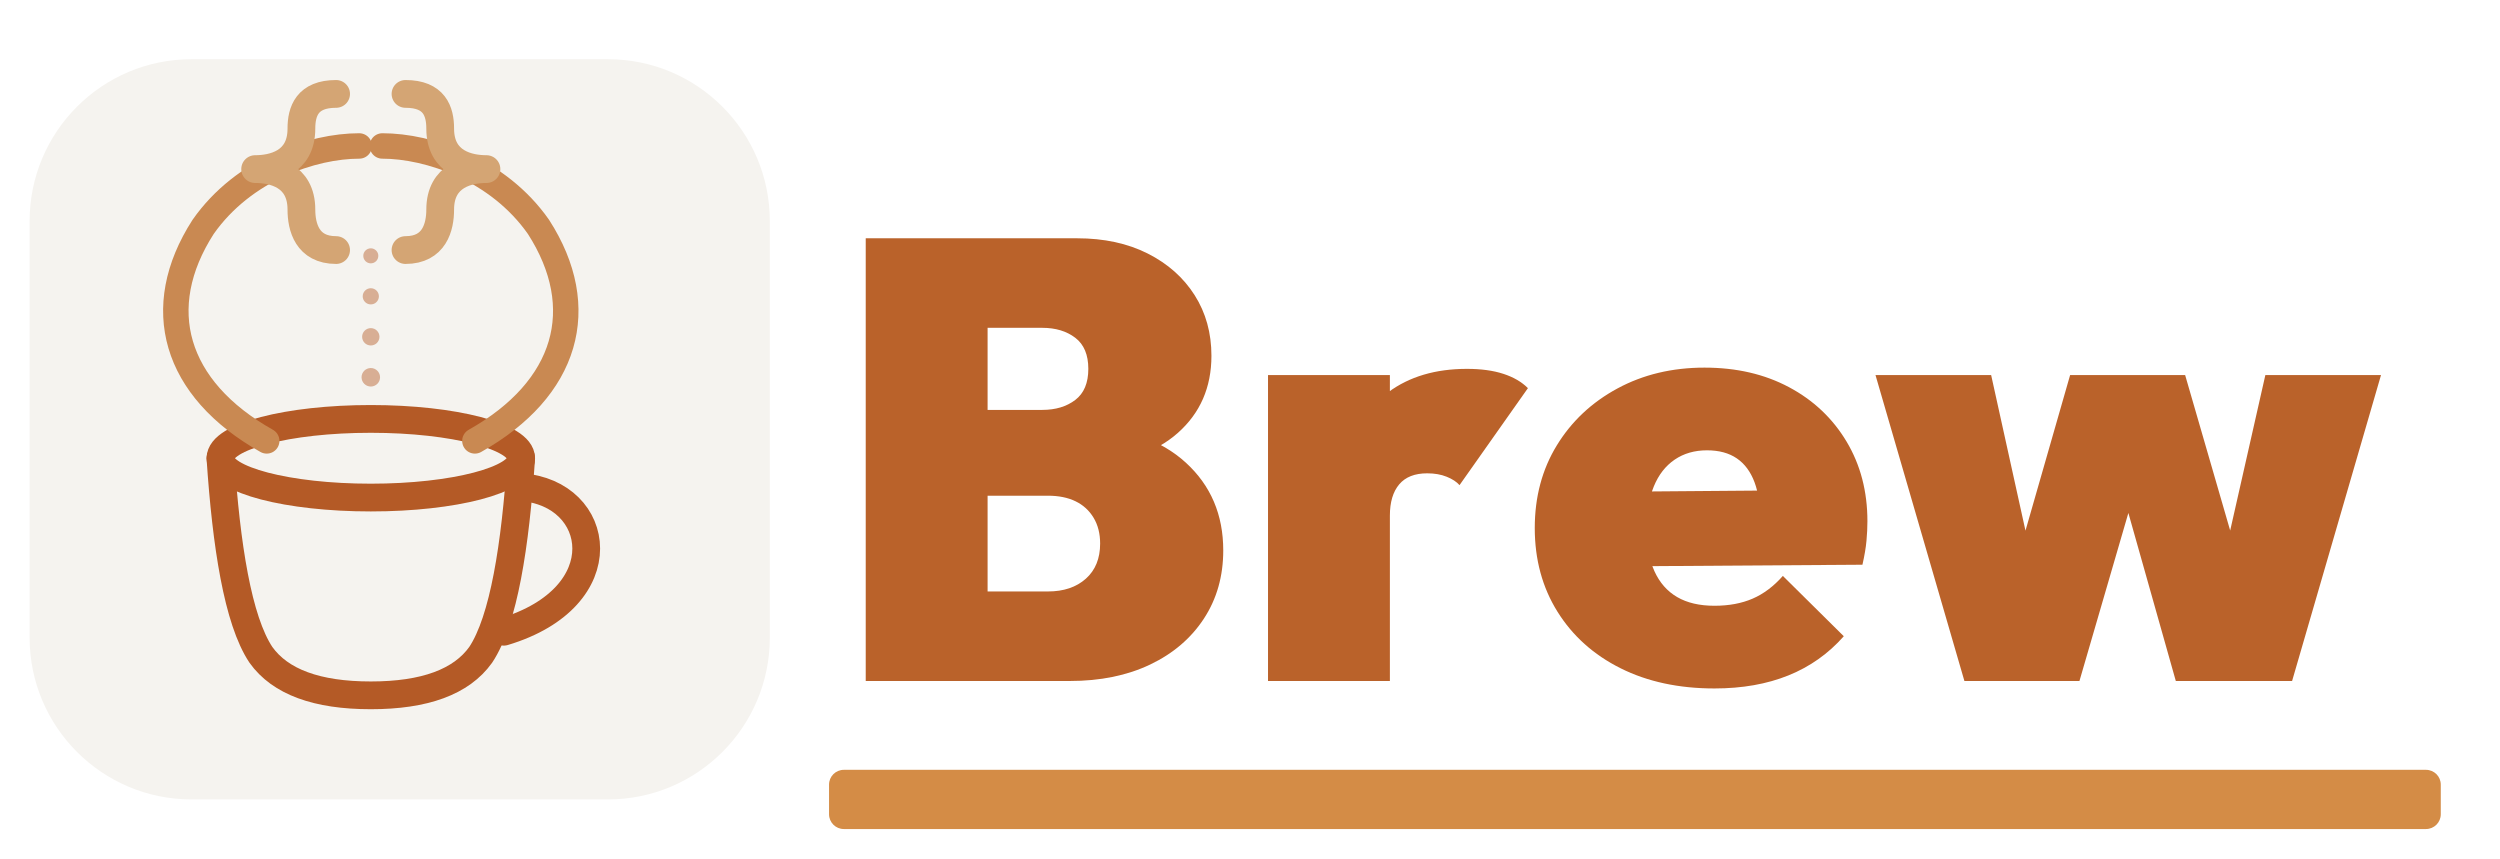
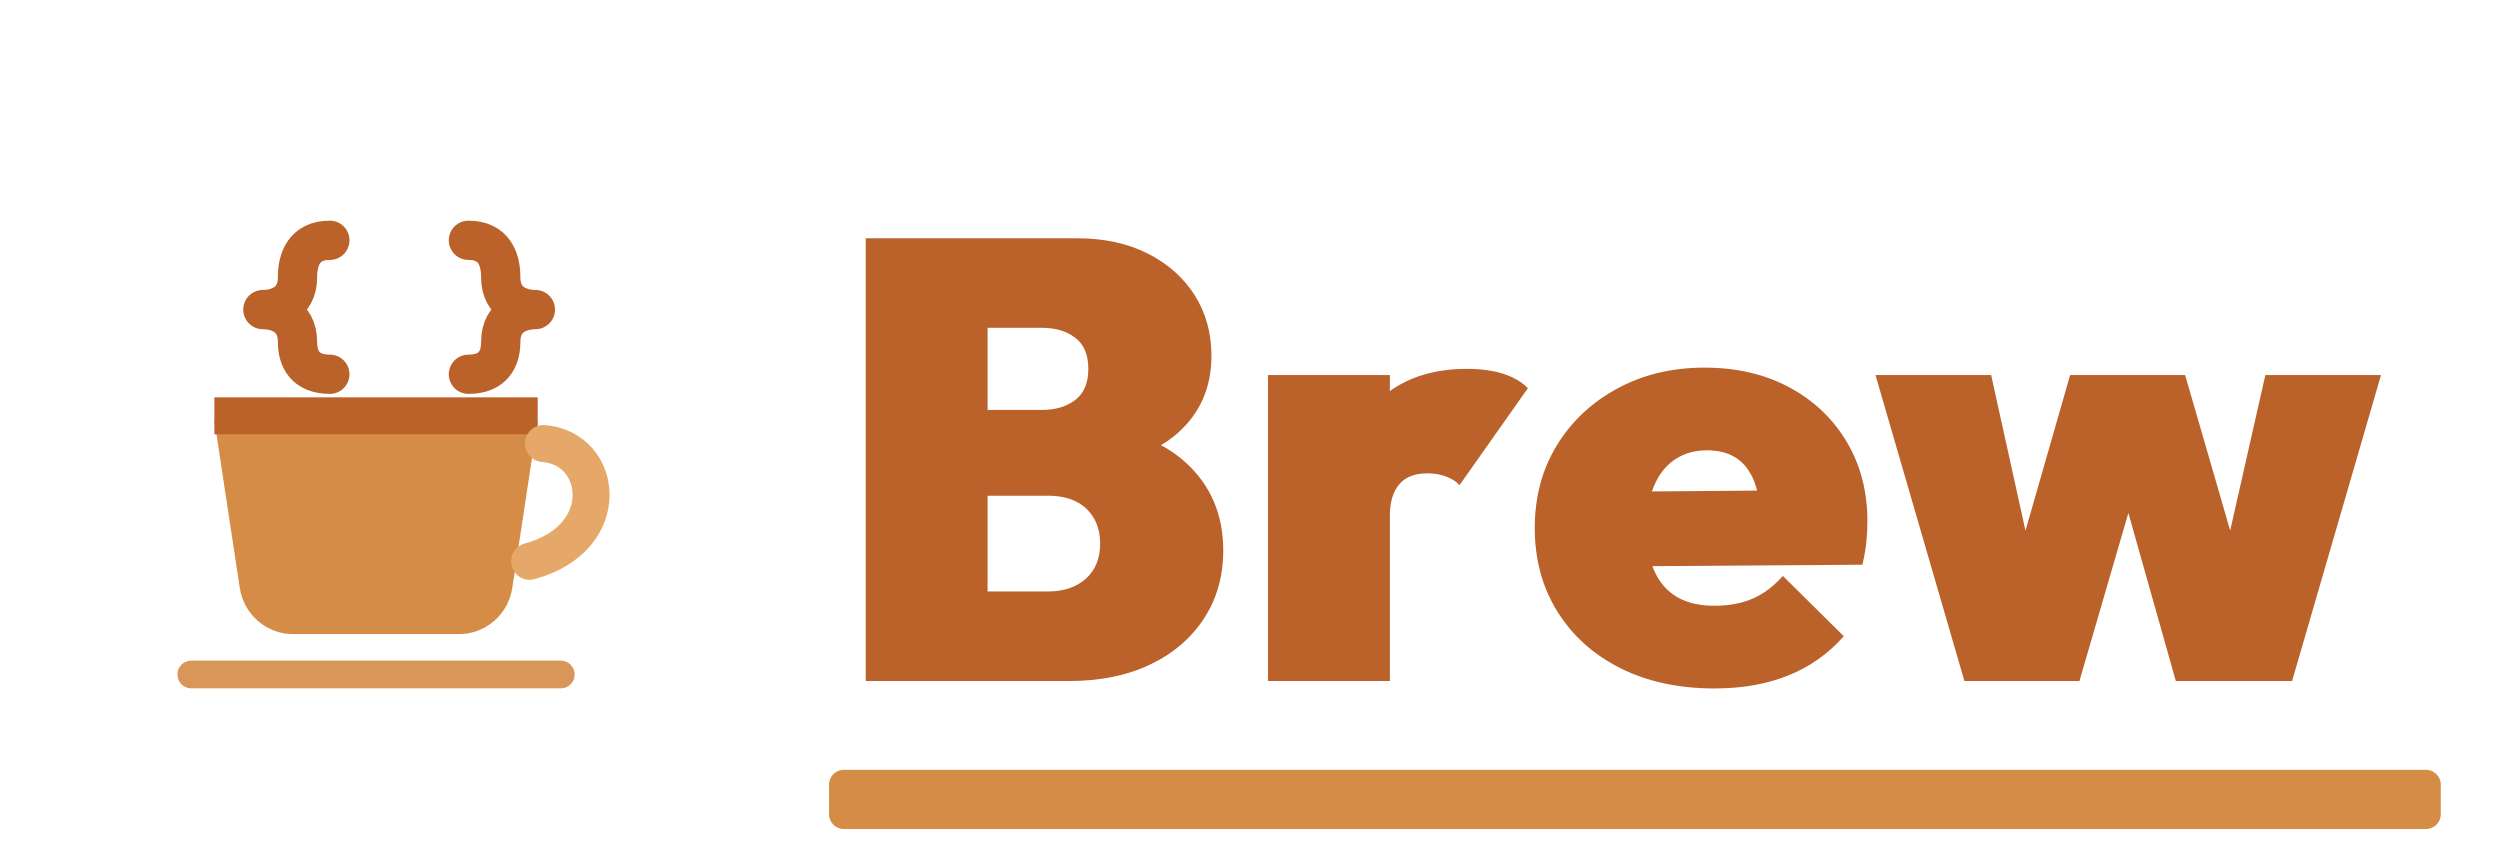
<svg xmlns="http://www.w3.org/2000/svg" viewBox="0 0 168.87 58" fill="none" role="img" aria-label="Brew">
-   <g transform="translate(2,4) scale(0.78125)">
-     <rect width="64" height="64" rx="14" fill="#F5F3EF" />
-     <g stroke="#B45A26" stroke-linecap="round" stroke-linejoin="round" fill="none">
-       <ellipse cx="29.5" cy="34.5" rx="13" ry="3.4" stroke-width="2.4" />
-       <path stroke-width="2.4" d="M16.5 34.5 C17 42 18 48.5 20 51.5 Q22.5 55 29.5 55 Q36.5 55 39 51.5 C41 48.5 42 42 42.5 34.5" />
-       <path stroke-width="2.4" d="M42.5 37 C49.5 37.5 51 46.5 41 49.5" />
-     </g>
-     <g stroke="#C98952" stroke-width="2.2" stroke-linecap="round" fill="none">
-       <path d="M20.5 33 C12.5 28.5 10.5 21.5 15 14.5 C18.5 9.5 24.5 7.5 28.5 7.5" />
-       <path d="M38.5 33 C46.5 28.5 48.5 21.5 44 14.5 C40.5 9.5 34.5 7.5 30.5 7.5" />
-     </g>
-     <g fill="#B45A26" opacity="0.45">
-       <circle cx="29.5" cy="31" r="0.85" />
-       <circle cx="29.5" cy="27.5" r="0.8" />
-       <circle cx="29.5" cy="24" r="0.75" />
-       <circle cx="29.5" cy="20.5" r="0.7" />
-       <circle cx="29.5" cy="17" r="0.65" />
-     </g>
-     <g stroke="#D4A574" stroke-width="2.4" stroke-linecap="round" stroke-linejoin="round" fill="none">
-       <path d="M26.5 16.5 C24 16.5 23.5 14.5 23.5 13 C23.5 10 21 9.5 19.5 9.5 C21 9.5 23.5 9 23.5 6 C23.5 4.5 24 3 26.5 3" />
-       <path d="M32.5 16.5 C35 16.5 35.5 14.5 35.5 13 C35.5 10 38 9.5 39.5 9.5 C38 9.5 35.5 9 35.5 6 C35.5 4.5 35 3 32.5 3" />
-     </g>
+   <g transform="translate(2,5) scale(0.78)">
+     <path fill="#D48C46" d="M16 30h28l-2.2 14.5c-.35 2.3-2.3 4-4.6 4H22.8c-2.3 0-4.25-1.7-4.6-4L16 30z" />
+     <path fill="#BA622A" d="M16 28h28v3.2H16z" />
+     <path fill="none" stroke="#E5A869" stroke-width="3.2" stroke-linecap="round" d="M44.5 32c5.2.4 6.2 8.2-1.2 10.2" />
+     <path fill="none" stroke="#D48C46" stroke-width="2.4" stroke-linecap="round" opacity="0.9" d="M14 52h32" />
+     <path fill="none" stroke="#BA622A" stroke-width="3.4" stroke-linecap="round" stroke-linejoin="round" d="M26 26c-2.2 0-2.8-1.4-2.8-2.8 0-2.4-2-2.8-3-2.8 1 0 3-.4 3-2.8C23.2 16 23.8 14.4 26 14.4" />
+     <path fill="none" stroke="#BA622A" stroke-width="3.4" stroke-linecap="round" stroke-linejoin="round" d="M38 26c2.2 0 2.8-1.4 2.8-2.8 0-2.4 2-2.8 3-2.8-1 0-3-.4-3-2.8C40.8 16 40.2 14.4 38 14.4" />
  </g>
  <path fill="#BA622A" d="M65.282 46.0V39.952H70.784Q72.38 39.952 73.346 39.091Q74.312 38.23 74.312 36.718Q74.312 35.71 73.871 34.975Q73.43 34.24 72.653 33.862Q71.876 33.484 70.784 33.484H65.282V27.688H70.406Q71.75 27.688 72.632 27.016Q73.514 26.344 73.514 24.916Q73.514 23.488 72.632 22.816Q71.75 22.144 70.406 22.144H65.282V16.096H72.758Q75.488 16.096 77.525 17.125Q79.562 18.154 80.696 19.939Q81.83 21.724 81.83 24.034Q81.83 27.226 79.562 29.242Q77.294 31.258 72.926 31.552L72.842 28.654Q77.588 28.948 80.108 31.258Q82.628 33.568 82.628 37.18Q82.628 39.784 81.326 41.779Q80.024 43.774 77.693 44.887Q75.362 46.0 72.254 46.0ZM58.478 46.0V16.096H66.71V46.0Z" />
  <path fill="#BA622A" d="M85.652 46.0V25.336H93.884V46.0ZM93.884 34.828 90.062 31.426Q91.658 28.066 93.779 26.491Q95.899 24.916 99.092 24.916Q100.52 24.916 101.549 25.252Q102.578 25.588 103.208 26.218L98.588 32.77Q98.294 32.434 97.722 32.203Q97.151 31.972 96.404 31.972Q95.144 31.972 94.514 32.717Q93.884 33.463 93.884 34.828Z" />
  <path fill="#BA622A" d="M115.808 46.504Q112.196 46.504 109.466 45.139Q106.736 43.774 105.203 41.317Q103.67 38.86 103.67 35.668Q103.67 32.518 105.161 30.082Q106.652 27.646 109.256 26.239Q111.86 24.832 115.136 24.832Q118.37 24.832 120.848 26.155Q123.326 27.478 124.733 29.83Q126.14 32.182 126.14 35.206Q126.14 35.836 126.077 36.529Q126.014 37.222 125.804 38.146L107.156 38.272V33.232L122.738 33.106L118.916 35.332Q118.916 33.652 118.517 32.581Q118.118 31.51 117.32 30.964Q116.522 30.418 115.304 30.418Q114.044 30.418 113.12 31.048Q112.196 31.678 111.713 32.854Q111.23 34.03 111.23 35.71Q111.23 37.432 111.755 38.587Q112.28 39.742 113.288 40.33Q114.296 40.918 115.808 40.918Q117.278 40.918 118.391 40.435Q119.504 39.952 120.428 38.902L124.544 42.976Q122.99 44.74 120.806 45.622Q118.622 46.504 115.808 46.504Z" />
  <path fill="#BA622A" d="M132.692 46.0 126.686 25.336H134.498L137.816 40.372L135.506 40.414L139.832 25.336H147.602L151.97 40.414L149.618 40.372L153.02 25.336H160.832L154.826 46.0H146.972L142.94 31.72H144.62L140.462 46.0Z" />
  <rect x="56" y="52" width="108.87" height="4" rx="1" fill="#D48C46" />
</svg>
